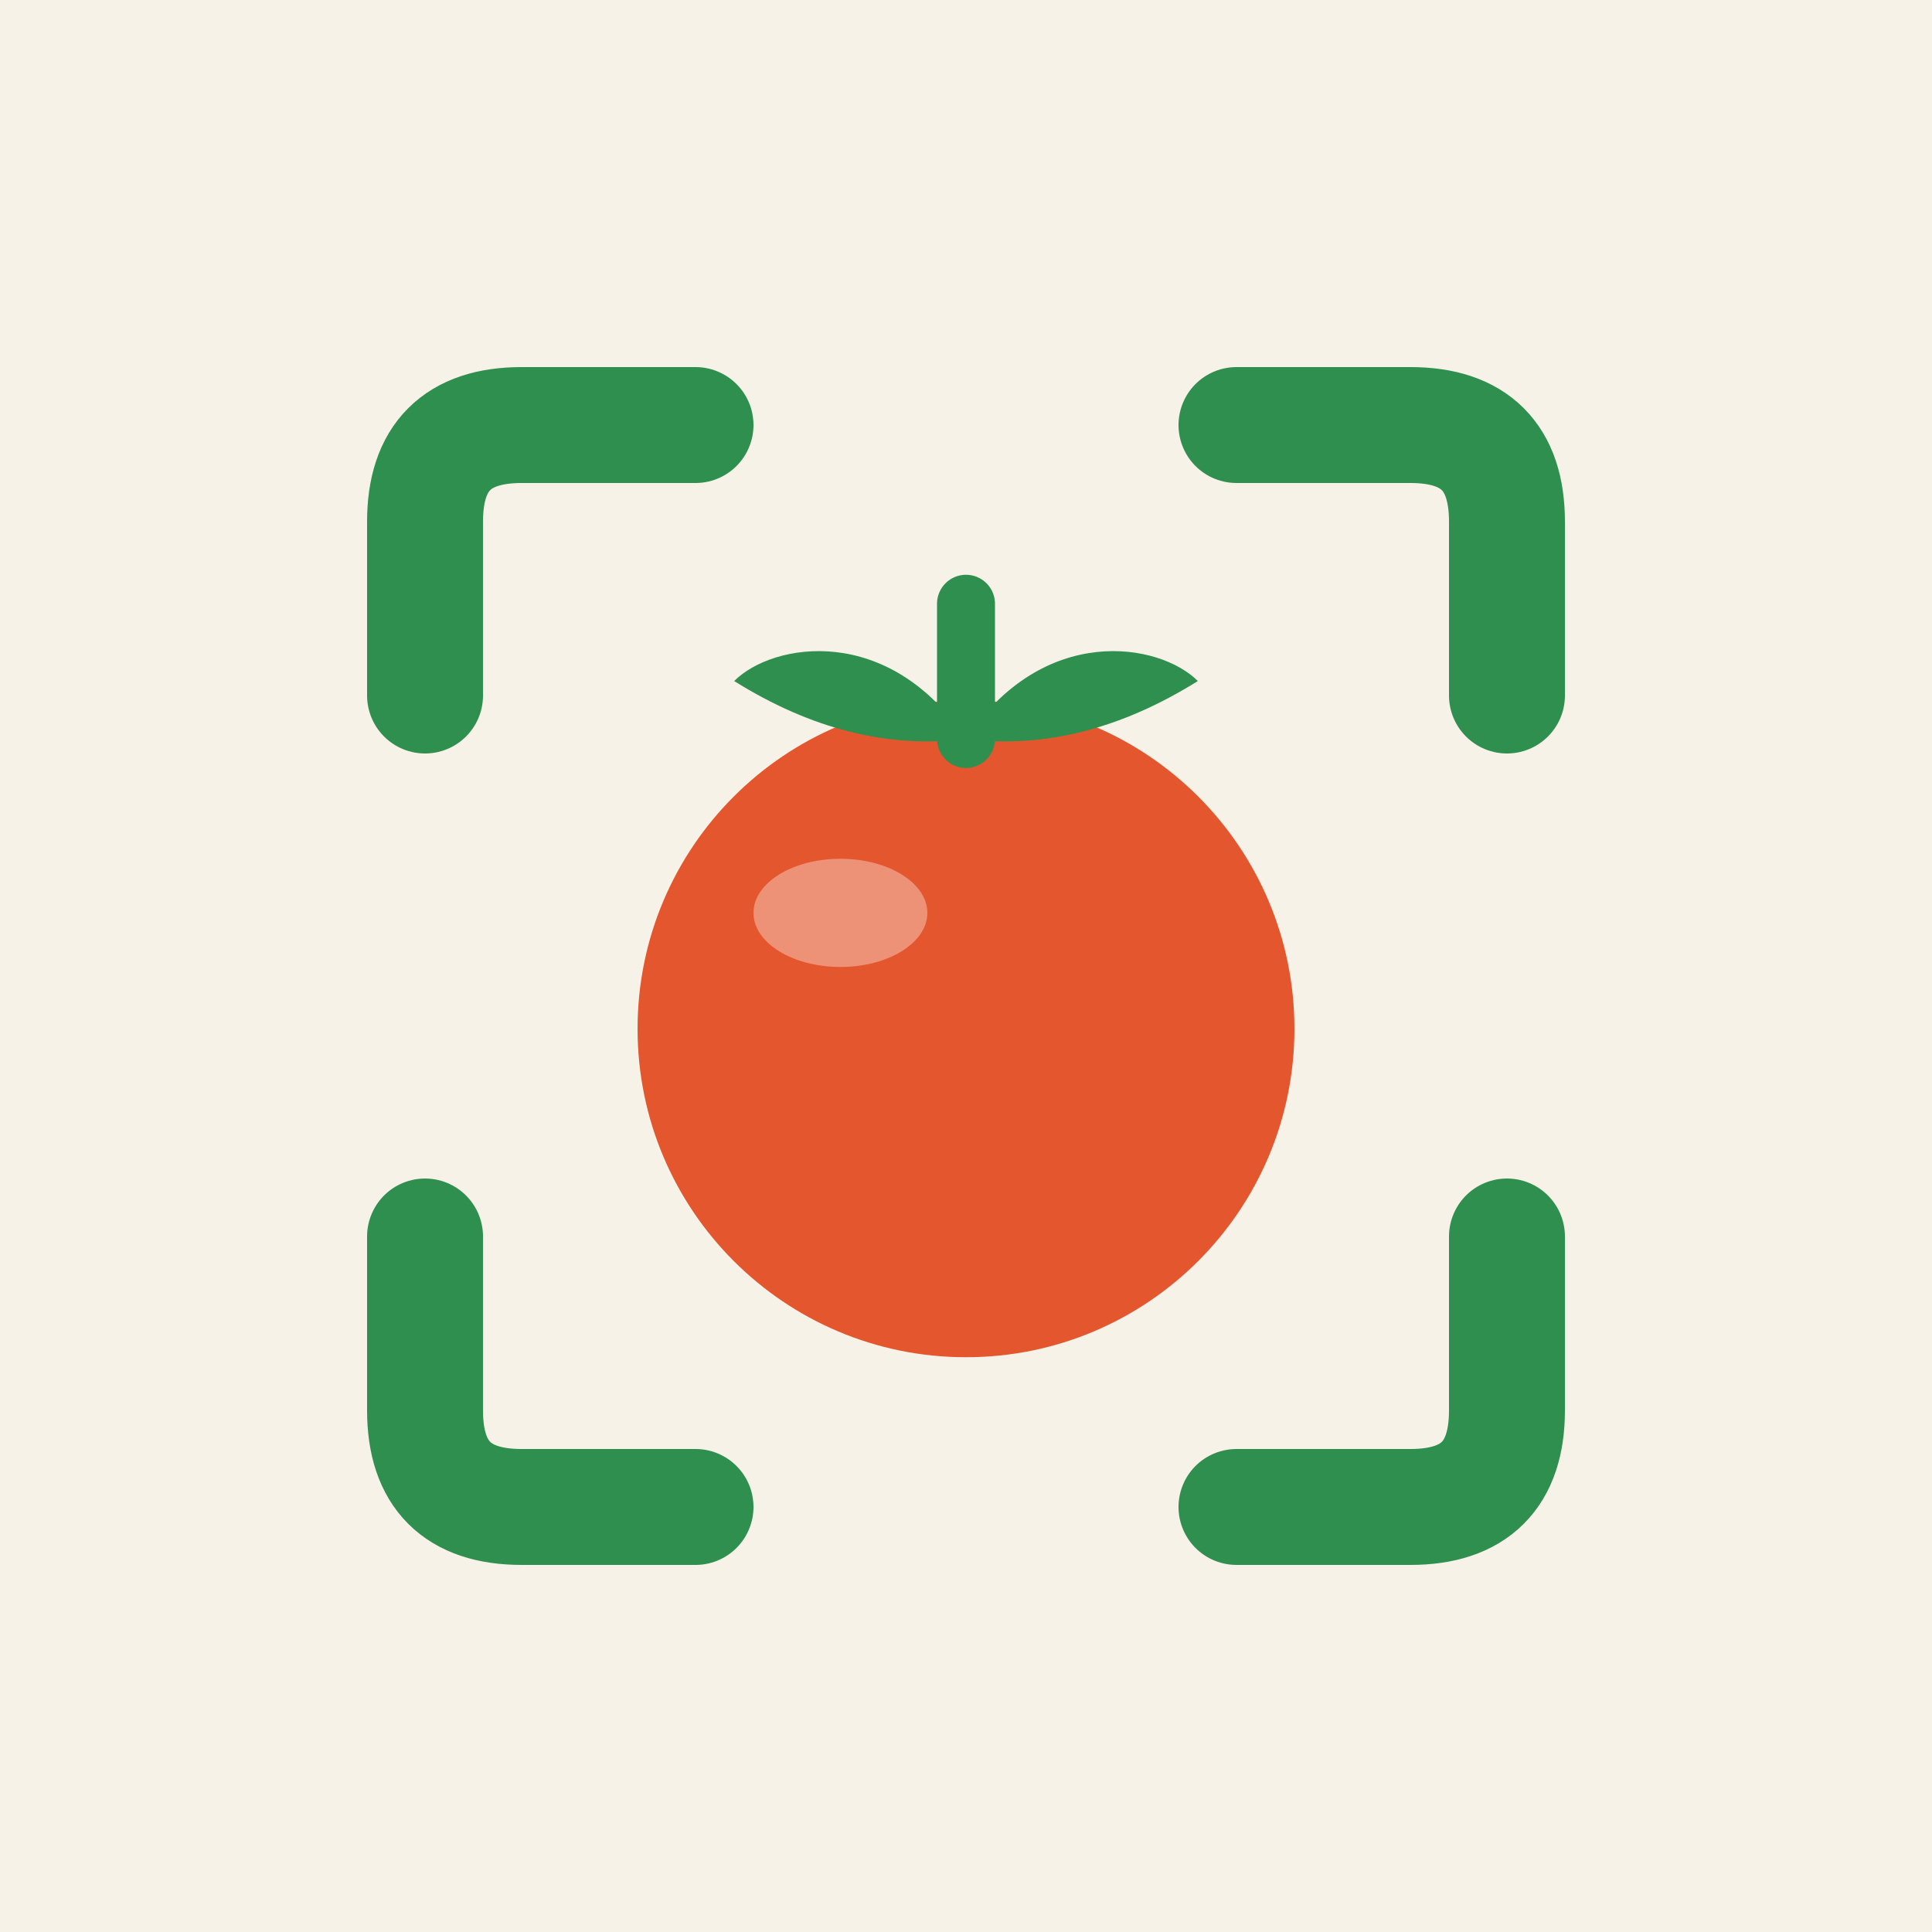
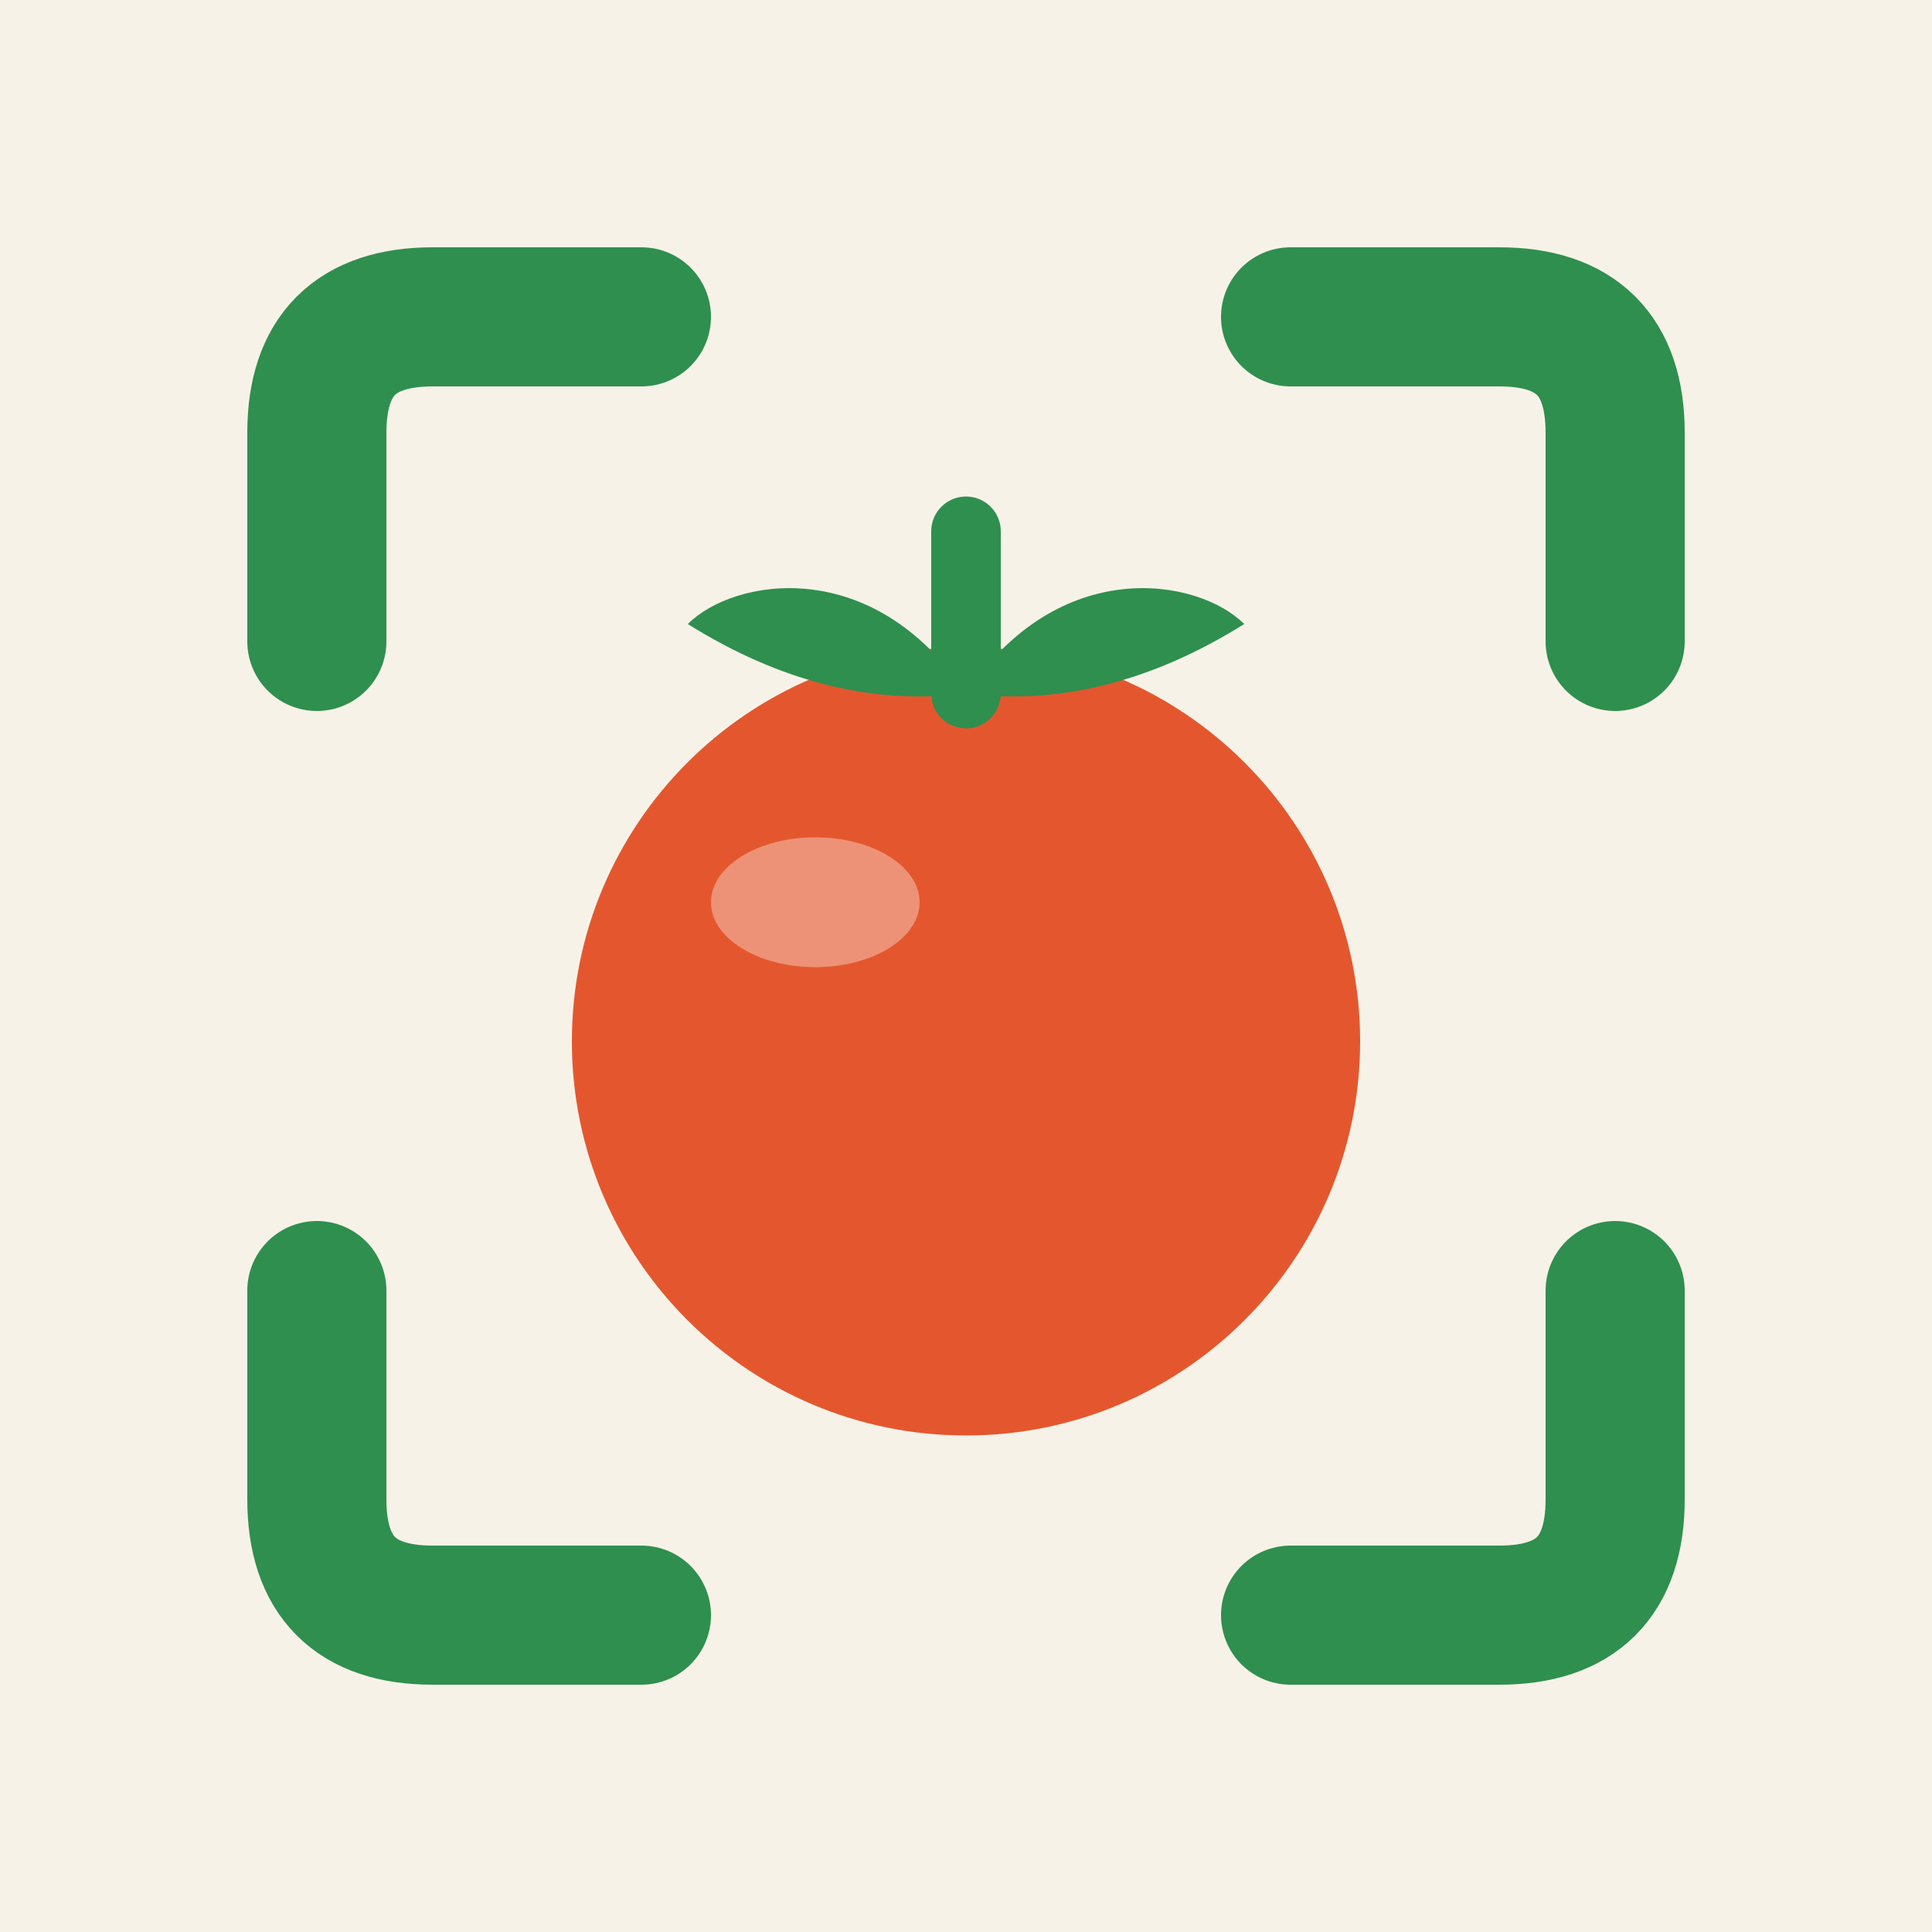
<svg xmlns="http://www.w3.org/2000/svg" viewBox="0 0 100 100" width="1024" height="1024">
  <rect width="100" height="100" fill="#F7F2E8" />
-   <g fill="none" stroke="#2F8F4E" stroke-width="6" stroke-linecap="round" stroke-linejoin="round">
-     <path d="M22 36 V27 Q22 22 27 22 H36" />
-     <path d="M64 22 H73 Q78 22 78 27 V36" />
-     <path d="M78 64 V73 Q78 78 73 78 H64" />
-     <path d="M36 78 H27 Q22 78 22 73 V64" />
-   </g>
-   <g transform="translate(0 -1.75)">
-     <circle cx="50" cy="55" r="17" fill="#E4572E" />
-     <ellipse cx="43.5" cy="49" rx="4.5" ry="2.8" fill="#FFFFFF" fill-opacity="0.35" />
-     <path d="M50 40 C46 34 40 35 38 37 C42 39.5 46 40.5 50 40 Z" fill="#2F8F4E" />
-     <path d="M50 40 C54 34 60 35 62 37 C58 39.5 54 40.5 50 40 Z" fill="#2F8F4E" />
-     <path d="M50 40 V33" stroke="#2F8F4E" stroke-width="3" stroke-linecap="round" />
+   <g transform="translate(50 50) scale(1.2) translate(-50 -50)">
+     <g fill="none" stroke="#2F8F4E" stroke-width="6" stroke-linecap="round" stroke-linejoin="round">
+       <path d="M22 36 V27 Q22 22 27 22 H36" />
+       <path d="M64 22 H73 Q78 22 78 27 V36" />
+       <path d="M78 64 V73 Q78 78 73 78 H64" />
+       <path d="M36 78 H27 Q22 78 22 73 V64" />
+     </g>
+     <g transform="translate(0 -1.75)">
+       <circle cx="50" cy="55" r="17" fill="#E4572E" />
+       <ellipse cx="43.5" cy="49" rx="4.5" ry="2.8" fill="#FFFFFF" fill-opacity="0.35" />
+       <path d="M50 40 C46 34 40 35 38 37 C42 39.5 46 40.5 50 40 Z" fill="#2F8F4E" />
+       <path d="M50 40 C54 34 60 35 62 37 C58 39.5 54 40.5 50 40 Z" fill="#2F8F4E" />
+       <path d="M50 40 V33" stroke="#2F8F4E" stroke-width="3" stroke-linecap="round" />
+     </g>
  </g>
</svg>
